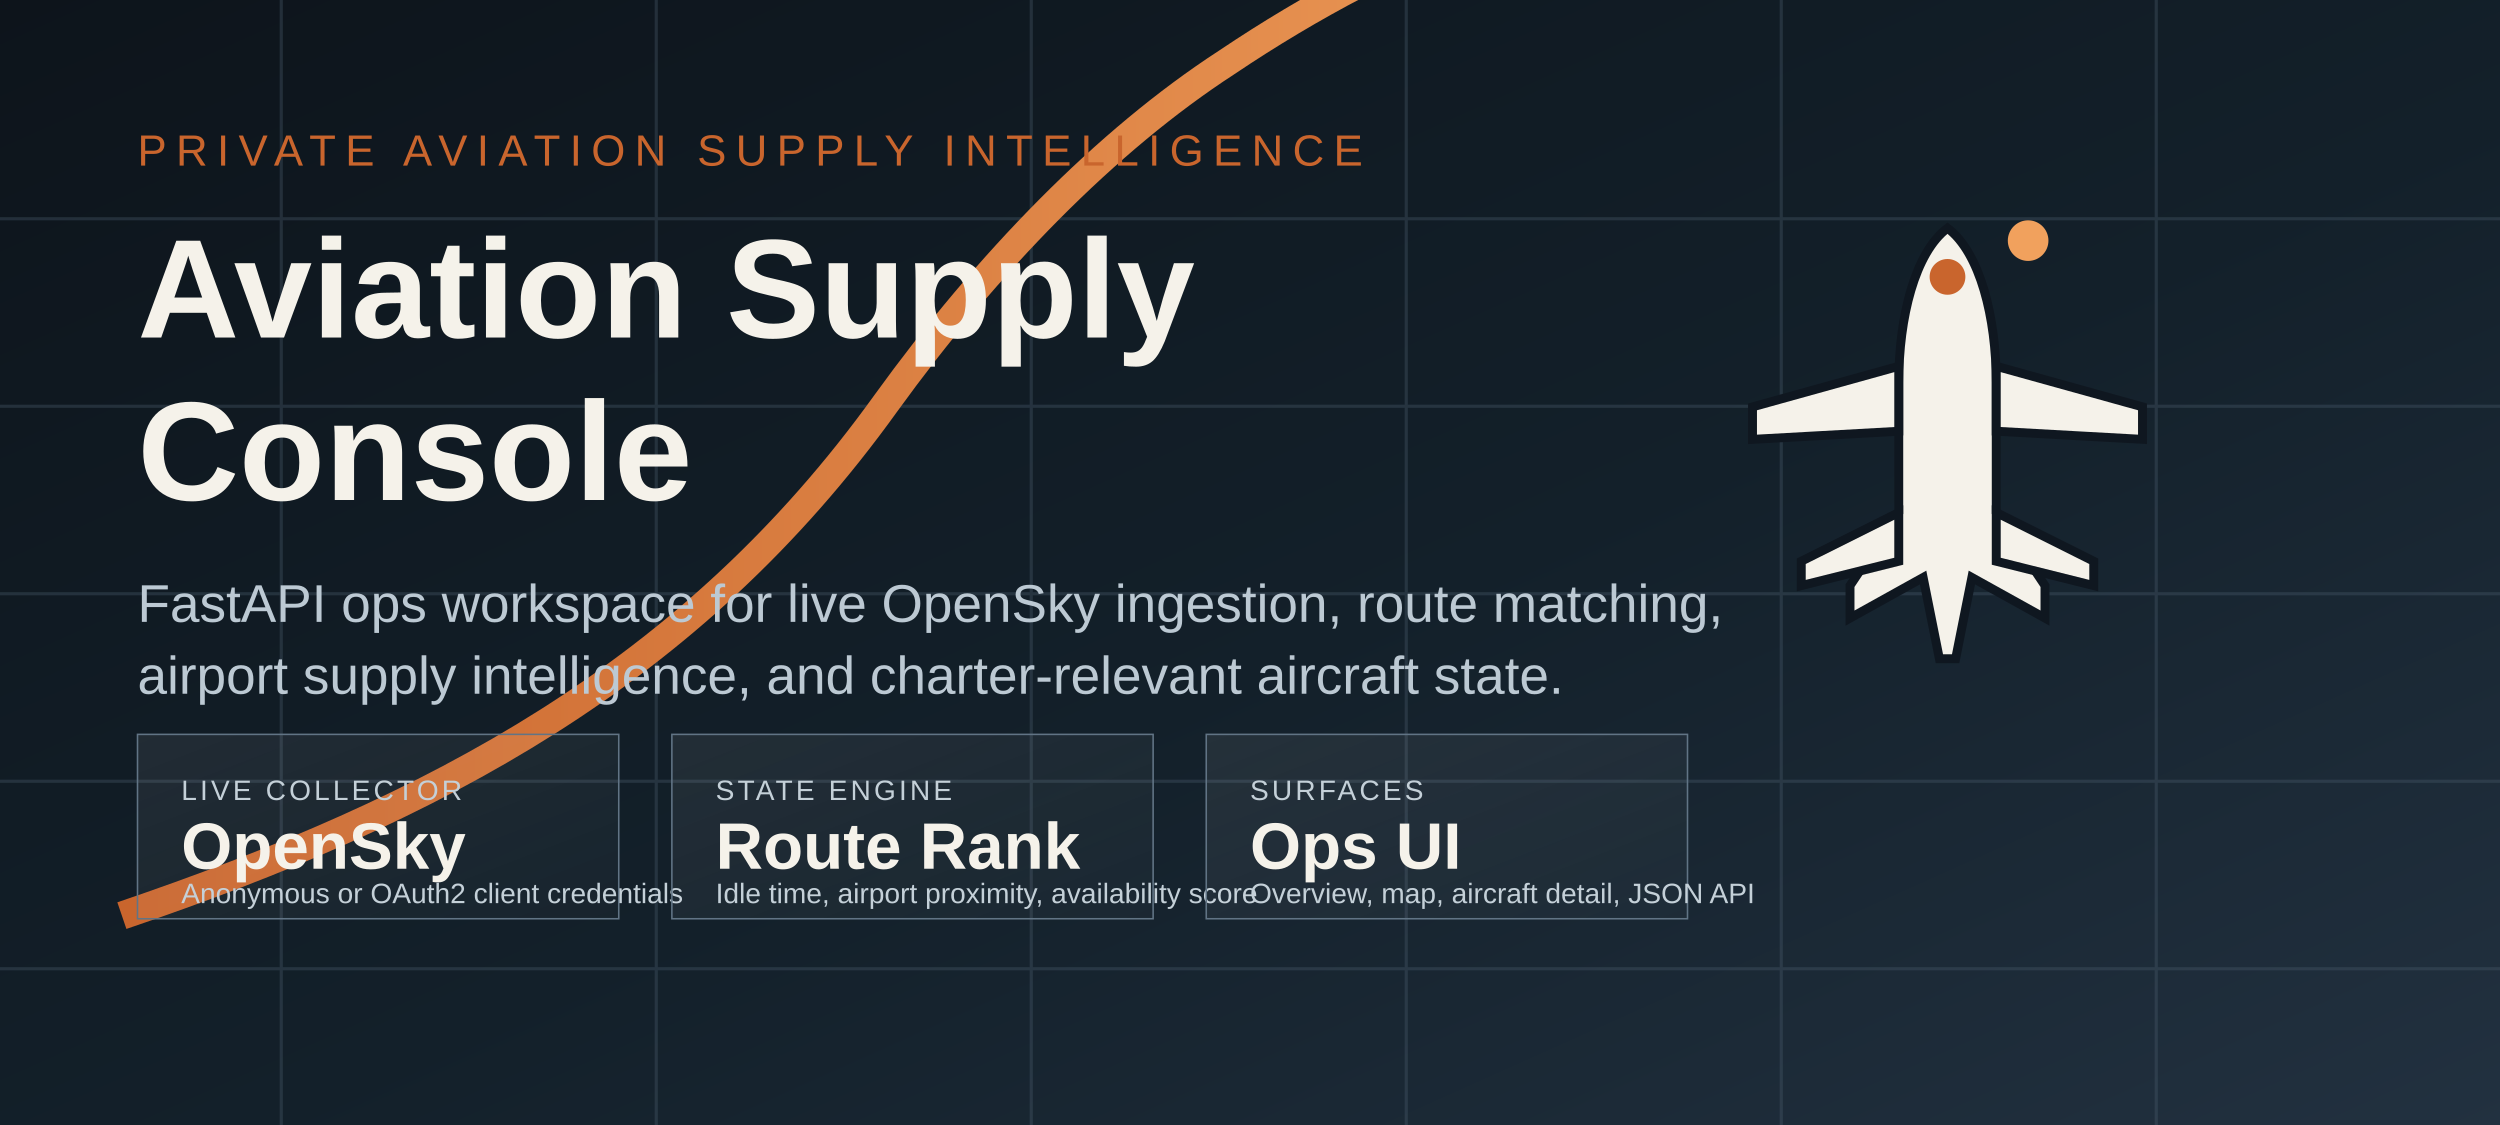
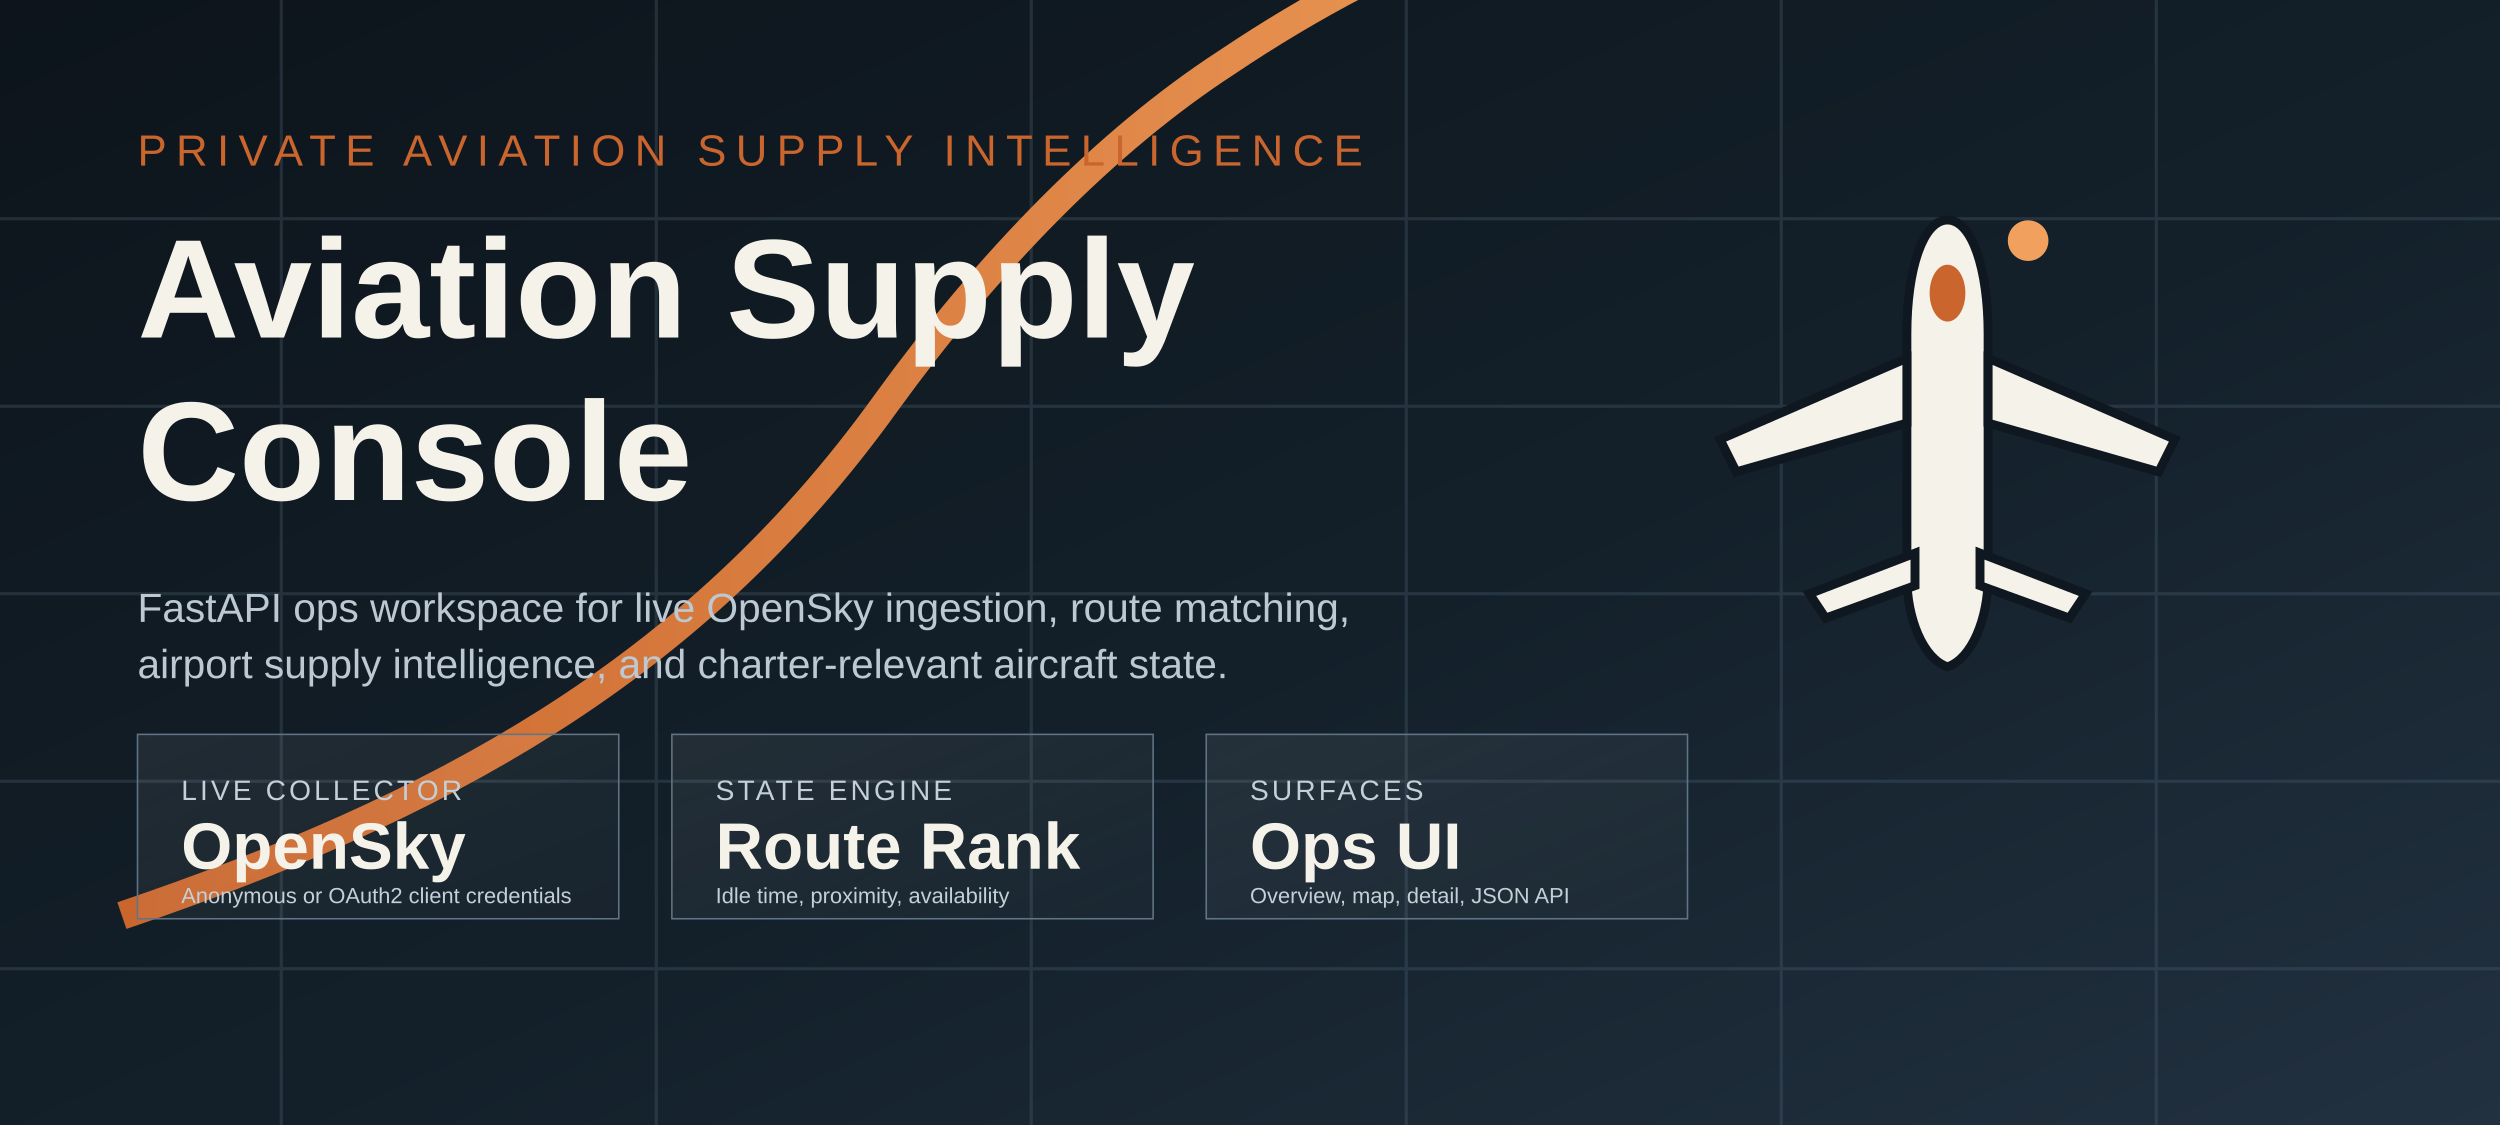
<svg xmlns="http://www.w3.org/2000/svg" viewBox="0 0 1600 720" role="img" aria-label="Aviation Supply Console banner">
  <defs>
    <linearGradient id="bg" x1="0" x2="1" y1="0" y2="1">
      <stop offset="0%" stop-color="#0d141b" />
      <stop offset="55%" stop-color="#13202a" />
      <stop offset="100%" stop-color="#223140" />
    </linearGradient>
    <linearGradient id="accent" x1="0" x2="1" y1="0" y2="0">
      <stop offset="0%" stop-color="#c9652d" />
      <stop offset="100%" stop-color="#f1a15d" />
    </linearGradient>
    <linearGradient id="glass" x1="0" x2="1" y1="0" y2="1">
      <stop offset="0%" stop-color="#ffffff" stop-opacity="0.07" />
      <stop offset="100%" stop-color="#ffffff" stop-opacity="0.02" />
    </linearGradient>
  </defs>
  <rect width="1600" height="720" fill="url(#bg)" />
  <g opacity="0.35">
    <path d="M0 620h1600" stroke="#4a5d6d" stroke-width="2" />
    <path d="M0 500h1600" stroke="#4a5d6d" stroke-width="2" />
    <path d="M0 380h1600" stroke="#4a5d6d" stroke-width="2" />
    <path d="M0 260h1600" stroke="#4a5d6d" stroke-width="2" />
    <path d="M0 140h1600" stroke="#4a5d6d" stroke-width="2" />
    <path d="M180 0v720" stroke="#4a5d6d" stroke-width="2" />
    <path d="M420 0v720" stroke="#4a5d6d" stroke-width="2" />
    <path d="M660 0v720" stroke="#4a5d6d" stroke-width="2" />
    <path d="M900 0v720" stroke="#4a5d6d" stroke-width="2" />
    <path d="M1140 0v720" stroke="#4a5d6d" stroke-width="2" />
    <path d="M1380 0v720" stroke="#4a5d6d" stroke-width="2" />
  </g>
  <path d="M78 586c200-68 364-154 489-328 65-90 141-168 218-218 110-74 224-117 385-151" fill="none" stroke="url(#accent)" stroke-width="18" />
  <circle cx="1298" cy="154" r="13" fill="#f1a15d" />
  <g transform="translate(1080 120)">
    <g transform="scale(5.2)">
-       <path fill="#f5f2ea" stroke="#0f1720" stroke-width="1.1" d="M32 5C36 8 38 16 38 24V40L44 49V53L35 48L33 58H31L29 48L20 53V49L26 40V24C26 16 28 8 32 5Z" />
-       <path fill="#f5f2ea" stroke="#0f1720" stroke-width="1.1" d="M26 22 8 27V31L26 30Z" />
-       <path fill="#f5f2ea" stroke="#0f1720" stroke-width="1.1" d="M38 22 56 27V31L38 30Z" />
-       <path fill="#f5f2ea" stroke="#0f1720" stroke-width="1.1" d="M26 40 14 46V49L26 46Z" />
-       <path fill="#f5f2ea" stroke="#0f1720" stroke-width="1.1" d="M38 40 50 46V49L38 46Z" />
-       <circle cx="32" cy="11" r="2.2" fill="#c9652d" />
+       <path fill="#f5f2ea" stroke="#0f1720" stroke-width="1.1" d="M32 4C35 4 37 10 37 18L37 48C37 53 35 58 32 59 29 58 27 53 27 48L27 18C27 10 29 4 32 4Z" />
+       <path fill="#f5f2ea" stroke="#0f1720" stroke-width="1.1" d="M27 21L4 31 6 35 27 29Z" />
+       <path fill="#f5f2ea" stroke="#0f1720" stroke-width="1.1" d="M37 21L60 31 58 35 37 29Z" />
+       <path fill="#f5f2ea" stroke="#0f1720" stroke-width="1.1" d="M28 45L15 50 17 53 28 49Z" />
+       <path fill="#f5f2ea" stroke="#0f1720" stroke-width="1.1" d="M36 45L49 50 47 53 36 49Z" />
+       <ellipse cx="32" cy="13" rx="2.2" ry="3.5" fill="#c9652d" />
    </g>
  </g>
  <g transform="translate(88 106)">
    <text x="0" y="0" fill="#c9652d" font-size="28" font-family="Arial, Helvetica, sans-serif" letter-spacing="6">PRIVATE AVIATION SUPPLY INTELLIGENCE</text>
    <text x="0" y="110" fill="#f5f2ea" font-size="90" font-weight="700" font-family="Arial, Helvetica, sans-serif">Aviation Supply</text>
    <text x="0" y="214" fill="#f5f2ea" font-size="90" font-weight="700" font-family="Arial, Helvetica, sans-serif">Console</text>
-     <text x="0" y="292" fill="#bcc9d3" font-size="34" font-family="Arial, Helvetica, sans-serif">FastAPI ops workspace for live OpenSky ingestion, route matching,</text>
-     <text x="0" y="338" fill="#bcc9d3" font-size="34" font-family="Arial, Helvetica, sans-serif">airport supply intelligence, and charter-relevant aircraft state.</text>
+     <text x="0" y="292" fill="#bcc9d3" font-size="26" font-family="Arial, Helvetica, sans-serif">FastAPI ops workspace for live OpenSky ingestion, route matching,</text>
+     <text x="0" y="328" fill="#bcc9d3" font-size="26" font-family="Arial, Helvetica, sans-serif">airport supply intelligence, and charter-relevant aircraft state.</text>
  </g>
  <g transform="translate(88 470)">
    <rect width="308" height="118" fill="url(#glass)" stroke="#617485" />
    <text x="28" y="42" fill="#c4d0d8" font-size="18" letter-spacing="2" font-family="Arial, Helvetica, sans-serif">LIVE COLLECTOR</text>
    <text x="28" y="86" fill="#f5f2ea" font-size="42" font-weight="700" font-family="Arial, Helvetica, sans-serif">OpenSky</text>
-     <text x="28" y="108" fill="#c4d0d8" font-size="18" font-family="Arial, Helvetica, sans-serif">Anonymous or OAuth2 client credentials</text>
+     <text x="28" y="108" fill="#c4d0d8" font-size="14" font-family="Arial, Helvetica, sans-serif">Anonymous or OAuth2 client credentials</text>
  </g>
  <g transform="translate(430 470)">
    <rect width="308" height="118" fill="url(#glass)" stroke="#617485" />
    <text x="28" y="42" fill="#c4d0d8" font-size="18" letter-spacing="2" font-family="Arial, Helvetica, sans-serif">STATE ENGINE</text>
    <text x="28" y="86" fill="#f5f2ea" font-size="42" font-weight="700" font-family="Arial, Helvetica, sans-serif">Route Rank</text>
-     <text x="28" y="108" fill="#c4d0d8" font-size="18" font-family="Arial, Helvetica, sans-serif">Idle time, airport proximity, availability score</text>
+     <text x="28" y="108" fill="#c4d0d8" font-size="14" font-family="Arial, Helvetica, sans-serif">Idle time, proximity, availability</text>
  </g>
  <g transform="translate(772 470)">
    <rect width="308" height="118" fill="url(#glass)" stroke="#617485" />
    <text x="28" y="42" fill="#c4d0d8" font-size="18" letter-spacing="2" font-family="Arial, Helvetica, sans-serif">SURFACES</text>
    <text x="28" y="86" fill="#f5f2ea" font-size="42" font-weight="700" font-family="Arial, Helvetica, sans-serif">Ops UI</text>
-     <text x="28" y="108" fill="#c4d0d8" font-size="18" font-family="Arial, Helvetica, sans-serif">Overview, map, aircraft detail, JSON API</text>
+     <text x="28" y="108" fill="#c4d0d8" font-size="14" font-family="Arial, Helvetica, sans-serif">Overview, map, detail, JSON API</text>
  </g>
</svg>
